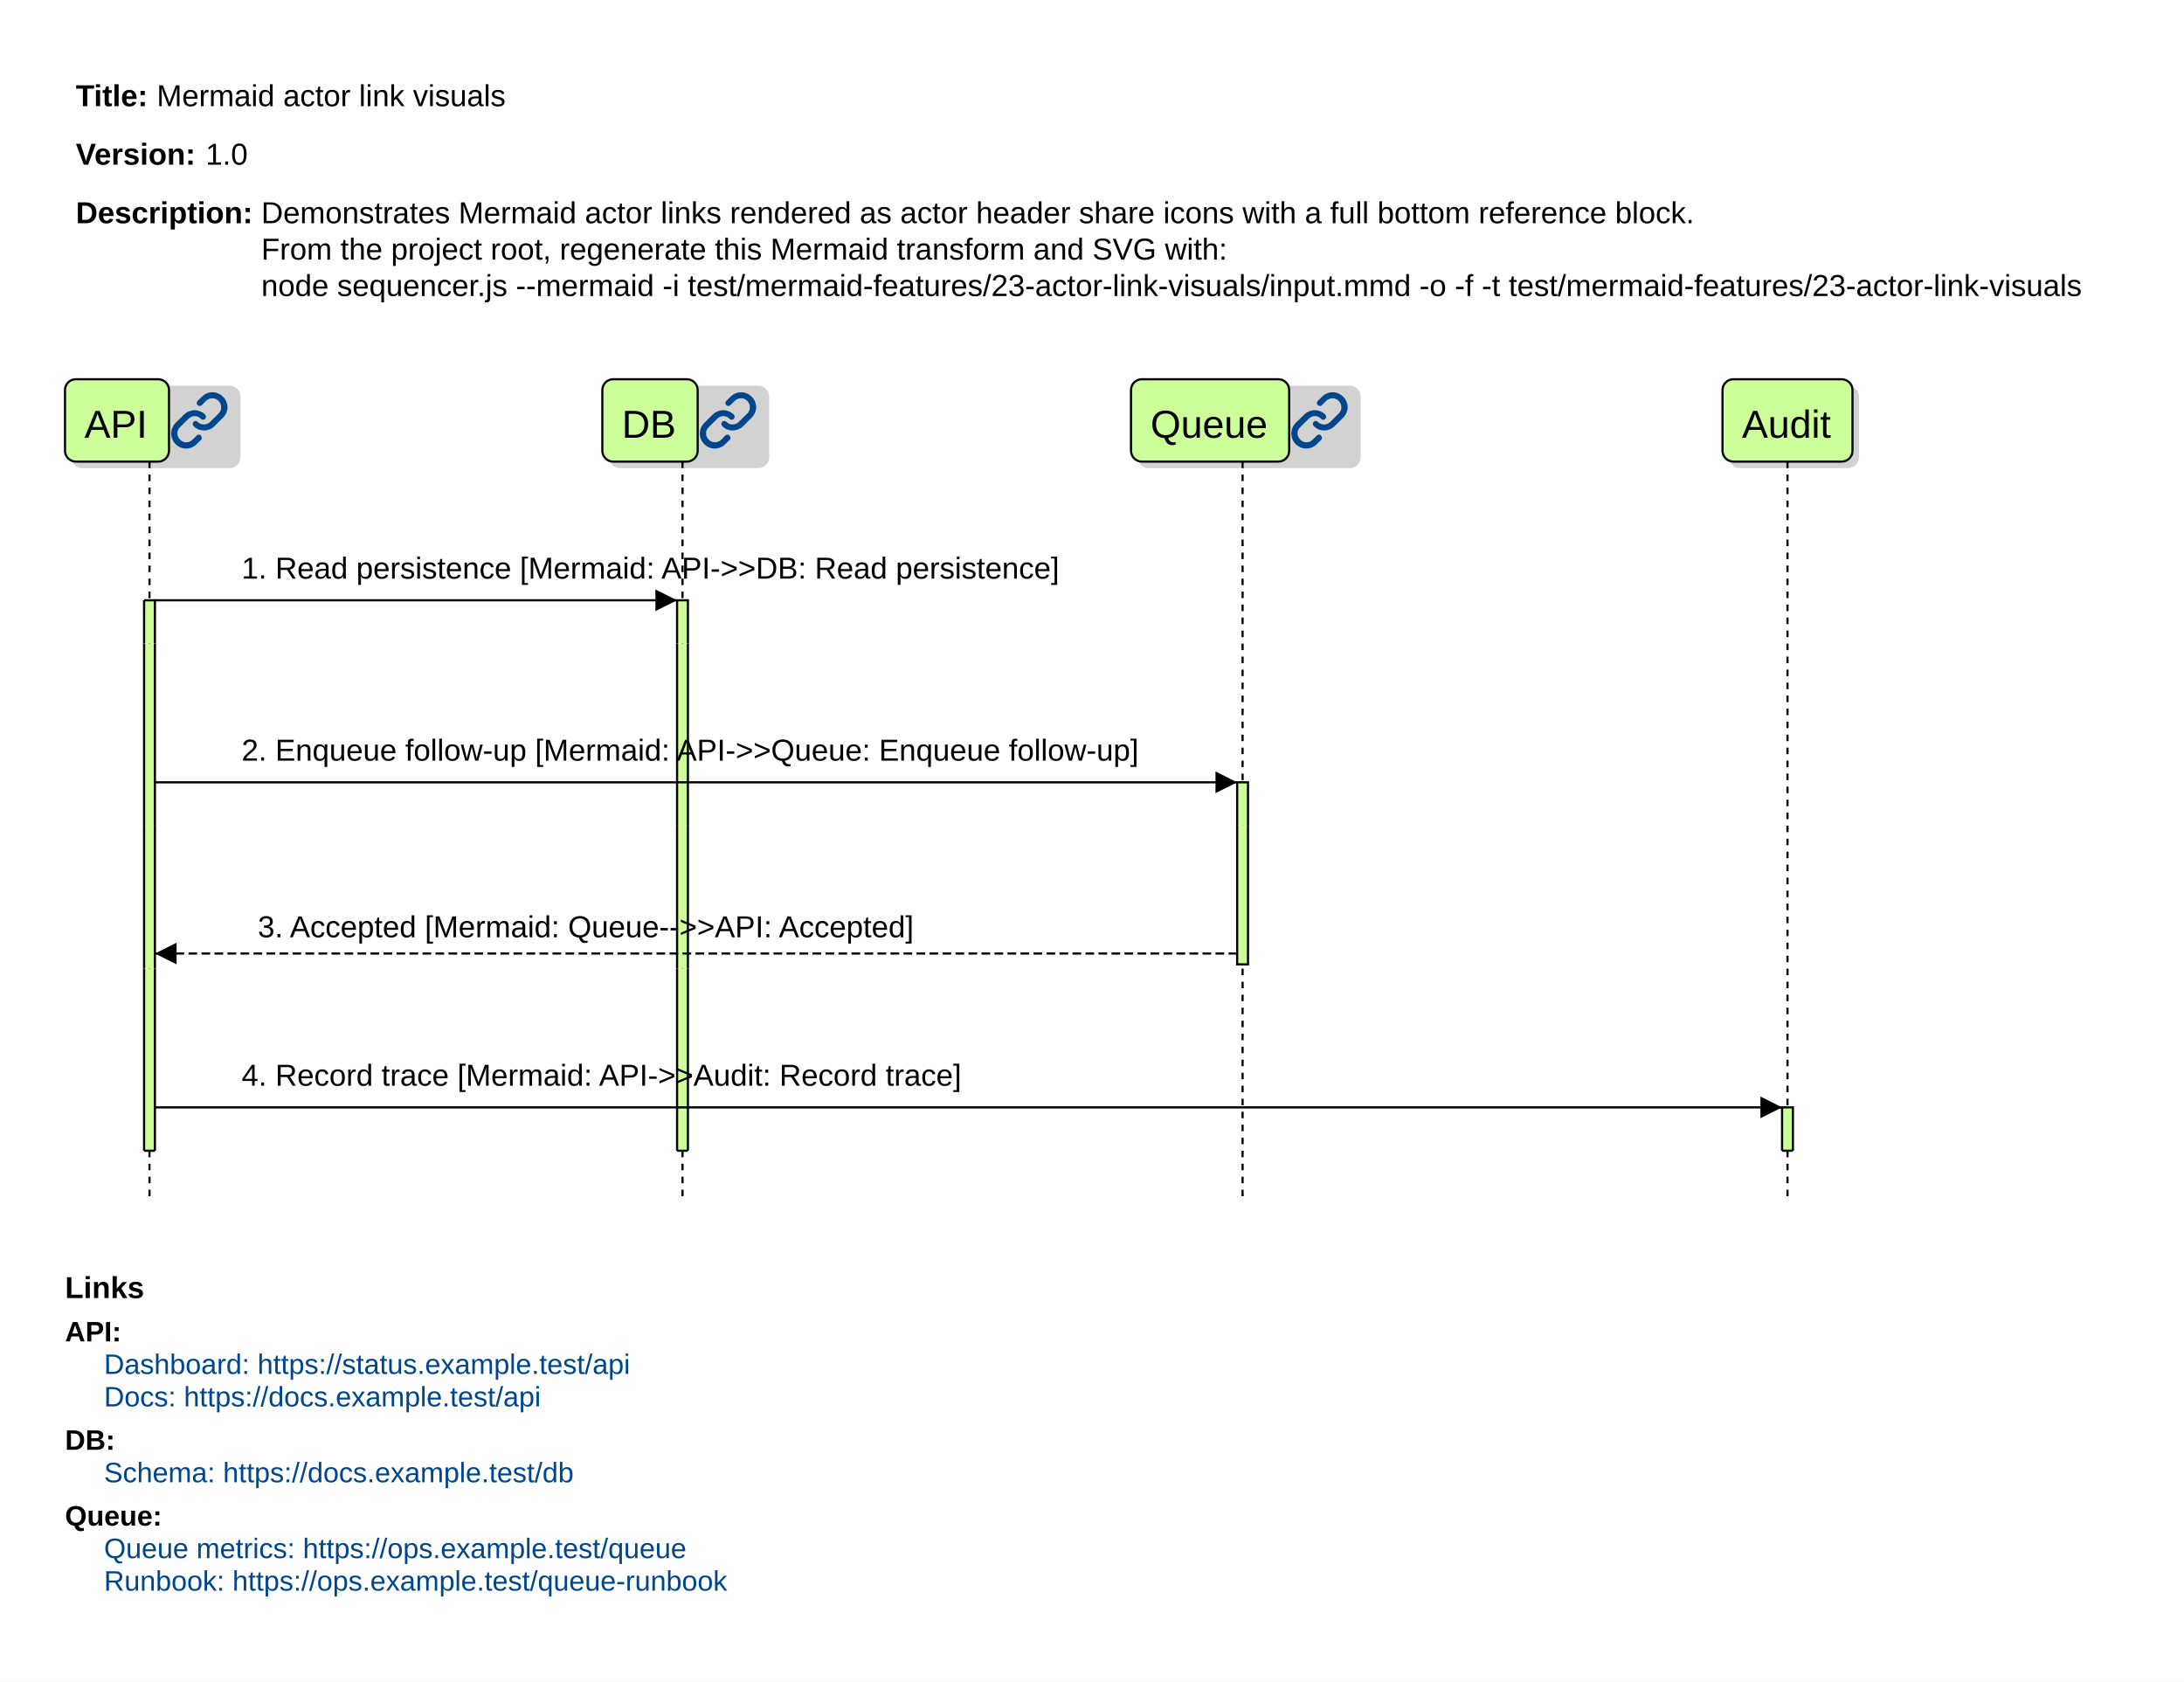
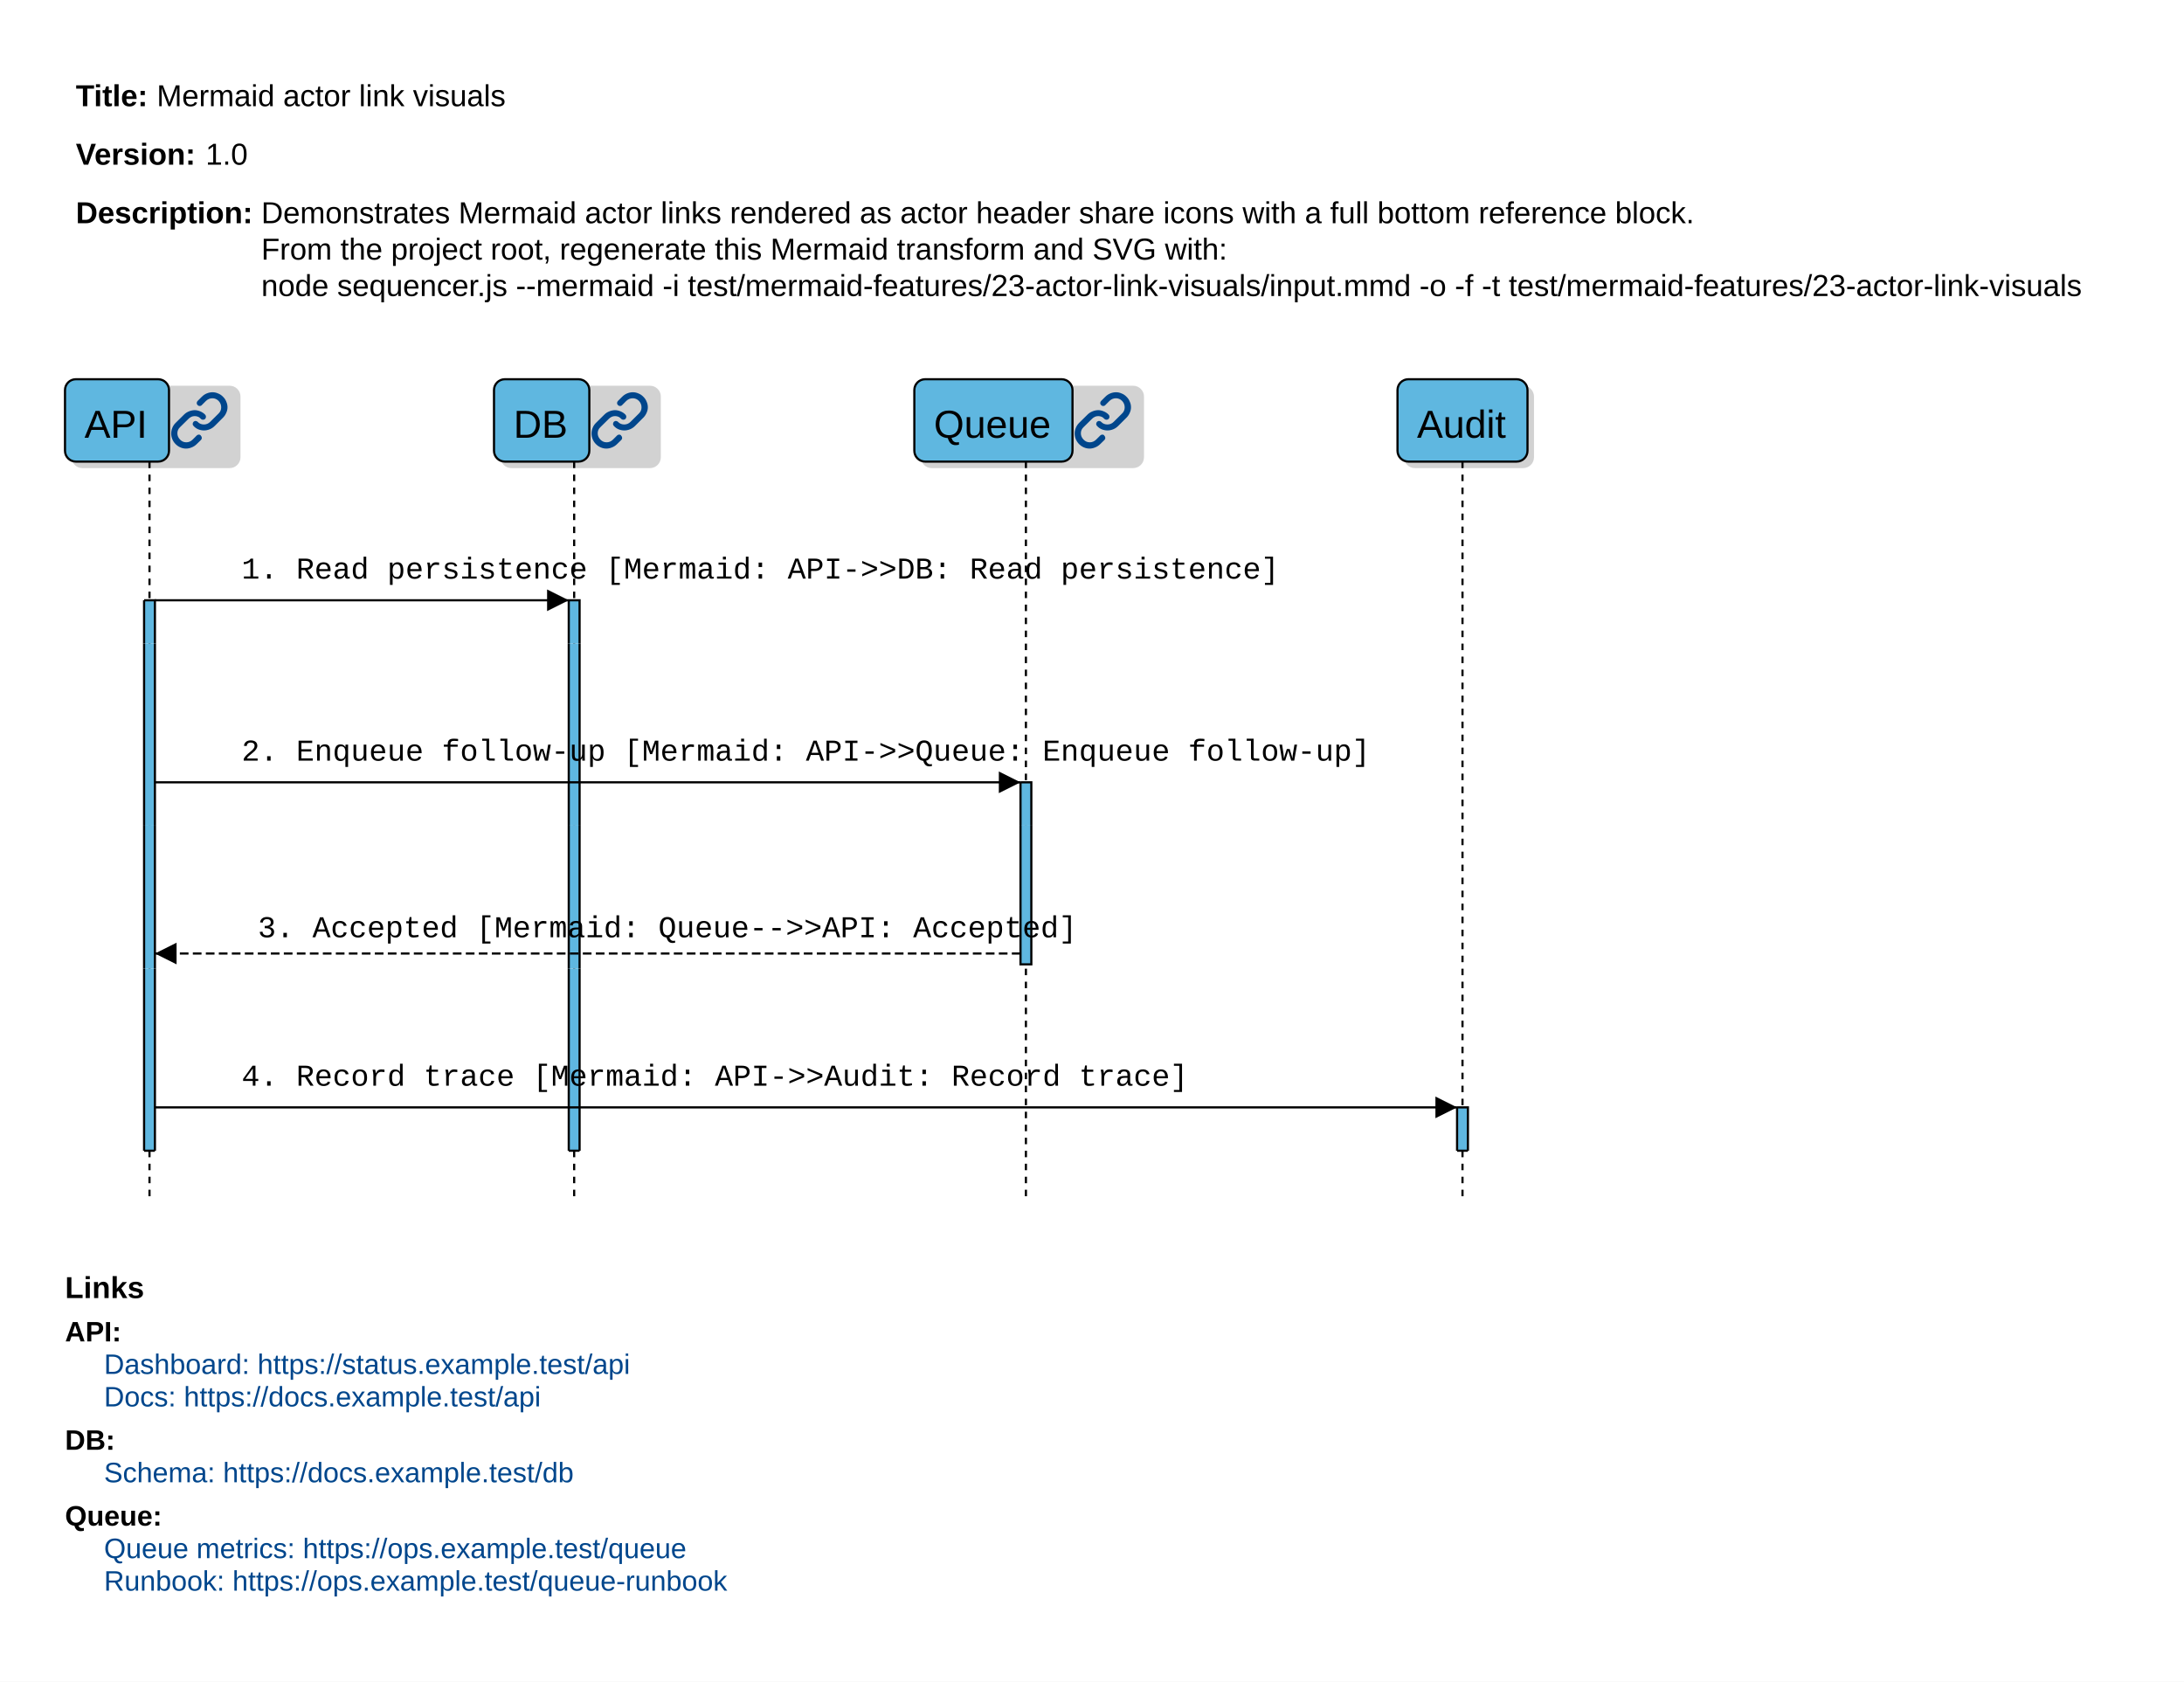
<svg xmlns="http://www.w3.org/2000/svg" width="1008" height="776" viewBox="0 0 1008 776">
  <rect width="100%" height="100%" fill="white" />
  <path d="M 0 0 L 0 766 L 998 766 L 998 0 L 0 0" fill="rgb(255, 255, 255)" stroke="none" />
  <path d="M 30 30 L 30 57 L 240 57 L 240 30 L 30 30" fill="rgba(0,0,0,0)" stroke="none" />
  <text x="35" y="49" fill="rgb(0,0,0)" font-family="Liberation Sans, Arial, Helvetica, sans-serif" font-size="14" xml:space="preserve" font-weight="bold" dominant-baseline="auto">Title:</text>
  <text x="68.44" y="49" fill="rgb(0,0,0)" font-family="Liberation Sans, Arial, Helvetica, sans-serif" font-size="14" xml:space="preserve" dominant-baseline="auto"> </text>
  <text x="72.33" y="49" fill="rgb(0,0,0)" font-family="Liberation Sans, Arial, Helvetica, sans-serif" font-size="14" xml:space="preserve" dominant-baseline="auto">Mermaid actor link visuals</text>
  <path d="M 30 57 L 30 84 L 120 84 L 120 57 L 30 57" fill="rgba(0,0,0,0)" stroke="none" />
  <text x="35" y="76" fill="rgb(0,0,0)" font-family="Liberation Sans, Arial, Helvetica, sans-serif" font-size="14" xml:space="preserve" font-weight="bold" dominant-baseline="auto">Version:</text>
  <text x="91.01" y="76" fill="rgb(0,0,0)" font-family="Liberation Sans, Arial, Helvetica, sans-serif" font-size="14" xml:space="preserve" dominant-baseline="auto"> </text>
  <text x="94.9" y="76" fill="rgb(0,0,0)" font-family="Liberation Sans, Arial, Helvetica, sans-serif" font-size="14" xml:space="preserve" dominant-baseline="auto">1.0</text>
  <path d="M 30 84 L 30 145 L 968 145 L 968 84 L 30 84" fill="rgba(0,0,0,0)" stroke="none" />
  <text x="35" y="103" fill="rgb(0,0,0)" font-family="Liberation Sans, Arial, Helvetica, sans-serif" font-size="14" xml:space="preserve" font-weight="bold" dominant-baseline="auto">Description:</text>
  <text x="116.68" y="103" fill="rgb(0,0,0)" font-family="Liberation Sans, Arial, Helvetica, sans-serif" font-size="14" xml:space="preserve" dominant-baseline="auto"> </text>
  <text x="120.57" y="103" fill="rgb(0,0,0)" font-family="Liberation Sans, Arial, Helvetica, sans-serif" font-size="14" xml:space="preserve" dominant-baseline="auto">Demonstrates Mermaid actor links rendered as actor header share icons with a full bottom reference block.</text>
  <text x="120.57" y="119.8" fill="rgb(0,0,0)" font-family="Liberation Sans, Arial, Helvetica, sans-serif" font-size="14" xml:space="preserve" dominant-baseline="auto">From the project root, regenerate this Mermaid transform and SVG with:</text>
  <text x="120.57" y="136.6" fill="rgb(0,0,0)" font-family="Liberation Sans, Arial, Helvetica, sans-serif" font-size="14" xml:space="preserve" dominant-baseline="auto">node sequencer.js --mermaid -i test/mermaid-features/23-actor-link-visuals/input.mmd -o -f -t test/mermaid-features/23-actor-link-visuals</text>
  <path d="M 33 183 L 33 211 L 33 211 A 5 5 0 0 0 38 216 L 106 216 L 106 216 A 5 5 0 0 0 111 211 L 111 183 L 111 183 A 5 5 0 0 0 106 178 L 38 178 L 38 178 A 5 5 0 0 0 33 183" fill="rgb(210,210,210)" stroke="none" />
  <path d="M634.48 932.5c.6-.73 1.32-1.2 2.16-1.45.84-.36 1.68-.48 2.52-.48 1.92 0 3.36.84 4.2 2.52 1.32 1.3 1.92 2.75 1.92 4.55 0 1.68-.6 3.12-1.92 4.44l-8.88 8.63c-3.12 3.12-6.72 5.52-10.8 7.08-3.96 1.7-7.92 2.53-12 2.53s-8.16-.84-12-2.52c-3.72-1.55-7.2-3.95-10.32-7.07-3-3-5.4-6.6-6.96-10.56-1.56-3.84-2.4-7.8-2.4-12 0-3.96.84-8.04 2.4-11.88 1.56-3.97 3.84-7.45 6.96-10.57l17.88-17.64c3.12-3.13 6.6-5.4 10.56-6.97 3.84-1.68 8.04-2.52 12.24-2.64 4.08 0 8.04.95 12 2.63 3.84 1.56 7.32 3.84 10.32 6.96 1.2 1.3 1.8 2.75 1.8 4.55 0 1.68-.6 3.12-1.8 4.44-.6.6-1.32 1.07-2.04 1.3-.84.37-1.68.5-2.52.5-.72 0-1.56-.13-2.4-.5-.72-.23-1.44-.7-2.04-1.3-3.6-3.97-7.92-5.9-13.08-5.9s-9.6 1.93-13.44 5.9l-17.76 17.5c-3.96 3.6-5.88 8.05-5.88 13.2 0 5.05 1.92 9.6 5.88 13.57 3.6 3.72 7.92 5.64 13.08 5.64s9.6-1.9 13.44-5.63l8.88-8.88zm55.92-82.57c3.12 3 5.4 6.36 6.96 10.32 1.8 3.96 2.64 7.92 2.64 12s-.84 8.04-2.64 11.88c-1.56 3.72-3.84 7.2-6.96 10.32l-17.64 17.64c-3.24 3.23-6.84 5.63-10.8 7.2-3.84 1.55-8.04 2.4-12.24 2.4-4.08 0-8.16-.85-12-2.4-3.84-1.57-7.32-4.1-10.08-7.2-.6-.6-.96-1.2-1.32-1.93-.36-.72-.48-1.56-.48-2.28 0-1.8.6-3.25 1.8-4.57.6-.48 1.2-.96 1.92-1.32.72-.35 1.56-.47 2.4-.47 1.68 0 3.12.6 4.44 1.8 1.68 1.92 3.72 3.36 6.12 4.32 4.56 1.8 9.72 1.8 14.28 0 2.4-.96 4.44-2.4 6.36-4.32l17.88-17.76c3.72-3.6 5.52-7.92 5.52-13.08 0-5.17-1.8-9.73-5.52-13.7-3.72-3.7-8.04-5.63-13.2-5.63s-9.72 1.92-13.68 5.64l-8.88 8.9c-.6.7-1.2 1.07-2.04 1.43-.72.36-1.56.48-2.4.48-.84 0-1.68-.1-2.4-.47-.84-.36-1.44-.72-2.04-1.44-.6-.5-1.08-1.2-1.44-1.93-.36-.84-.48-1.68-.48-2.52 0-1.68.6-3.12 1.92-4.44l8.88-8.87c3.12-3.12 6.72-5.52 10.56-7.08 3.84-1.56 8.04-2.52 12.24-2.52 4.08 0 8.04.84 12 2.64 3.84 1.44 7.32 3.84 10.32 6.96z" fill="rgb(0, 70, 140)" stroke="none" transform="translate(79 181) scale(0.2166667) translate(-580 -840.33)" />
-   <path d="M 30 180 L 30 208 L 30 208 A 5 5 0 0 0 35 213 L 73 213 L 73 213 A 5 5 0 0 0 78 208 L 78 180 L 78 180 A 5 5 0 0 0 73 175 L 35 175 L 35 175 A 5 5 0 0 0 30 180" fill="rgb(204,255,153)" stroke="none" />
+   <path d="M 30 180 L 30 208 L 30 208 A 5 5 0 0 0 35 213 L 73 213 L 73 213 A 5 5 0 0 0 78 208 L 78 180 L 78 180 A 5 5 0 0 0 73 175 L 35 175 L 35 175 A 5 5 0 0 0 30 180" fill="rgb(95,183,224)" stroke="none" />
  <path d="M 30 180 L 30 208 L 30 208 A 5 5 0 0 0 35 213 L 73 213 L 73 213 A 5 5 0 0 0 78 208 L 78 180 L 78 180 A 5 5 0 0 0 73 175 L 35 175 L 35 175 A 5 5 0 0 0 30 180" fill="none" stroke="rgb(0, 0, 0)" stroke-width="1" />
  <text x="39" y="202" fill="rgb(0,0,0)" font-family="Liberation Sans, Arial, Helvetica, sans-serif" font-size="18" xml:space="preserve" dominant-baseline="auto">API</text>
-   <path d="M 281 183 L 281 211 L 281 211 A 5 5 0 0 0 286 216 L 350 216 L 350 216 A 5 5 0 0 0 355 211 L 355 183 L 355 183 A 5 5 0 0 0 350 178 L 286 178 L 286 178 A 5 5 0 0 0 281 183" fill="rgb(210,210,210)" stroke="none" />
-   <path d="M634.48 932.5c.6-.73 1.32-1.2 2.16-1.45.84-.36 1.68-.48 2.52-.48 1.92 0 3.36.84 4.2 2.52 1.32 1.3 1.92 2.75 1.92 4.55 0 1.68-.6 3.12-1.92 4.44l-8.88 8.63c-3.12 3.12-6.72 5.52-10.8 7.08-3.96 1.7-7.92 2.53-12 2.53s-8.16-.84-12-2.52c-3.72-1.55-7.2-3.95-10.32-7.07-3-3-5.4-6.6-6.96-10.56-1.56-3.84-2.4-7.8-2.4-12 0-3.96.84-8.04 2.4-11.88 1.56-3.97 3.84-7.45 6.96-10.57l17.88-17.64c3.12-3.13 6.6-5.4 10.56-6.97 3.84-1.68 8.04-2.52 12.24-2.64 4.08 0 8.04.95 12 2.63 3.84 1.56 7.32 3.84 10.32 6.96 1.2 1.3 1.8 2.75 1.8 4.55 0 1.68-.6 3.12-1.8 4.44-.6.6-1.32 1.07-2.04 1.3-.84.37-1.68.5-2.52.5-.72 0-1.56-.13-2.4-.5-.72-.23-1.44-.7-2.04-1.3-3.6-3.97-7.92-5.9-13.08-5.9s-9.6 1.93-13.44 5.9l-17.76 17.5c-3.96 3.6-5.88 8.05-5.88 13.2 0 5.05 1.92 9.6 5.88 13.57 3.6 3.72 7.92 5.64 13.08 5.64s9.6-1.9 13.44-5.63l8.88-8.88zm55.92-82.57c3.12 3 5.4 6.36 6.96 10.32 1.8 3.96 2.64 7.92 2.64 12s-.84 8.04-2.64 11.88c-1.56 3.72-3.84 7.2-6.96 10.32l-17.64 17.64c-3.24 3.23-6.84 5.63-10.8 7.2-3.84 1.55-8.04 2.4-12.24 2.4-4.08 0-8.16-.85-12-2.4-3.84-1.57-7.32-4.1-10.08-7.2-.6-.6-.96-1.2-1.32-1.93-.36-.72-.48-1.56-.48-2.28 0-1.8.6-3.25 1.8-4.57.6-.48 1.2-.96 1.92-1.32.72-.35 1.56-.47 2.4-.47 1.68 0 3.12.6 4.44 1.8 1.68 1.92 3.72 3.36 6.12 4.32 4.56 1.8 9.72 1.8 14.28 0 2.4-.96 4.44-2.4 6.36-4.32l17.88-17.76c3.72-3.6 5.52-7.92 5.52-13.08 0-5.17-1.8-9.73-5.52-13.7-3.72-3.7-8.04-5.63-13.2-5.63s-9.72 1.92-13.68 5.64l-8.88 8.9c-.6.7-1.2 1.07-2.04 1.43-.72.36-1.56.48-2.4.48-.84 0-1.68-.1-2.4-.47-.84-.36-1.44-.72-2.04-1.44-.6-.5-1.08-1.2-1.44-1.93-.36-.84-.48-1.68-.48-2.52 0-1.68.6-3.12 1.92-4.44l8.88-8.87c3.12-3.12 6.72-5.52 10.56-7.08 3.84-1.56 8.04-2.52 12.24-2.52 4.08 0 8.04.84 12 2.64 3.84 1.44 7.32 3.84 10.32 6.96z" fill="rgb(0, 70, 140)" stroke="none" transform="translate(323 181) scale(0.2166667) translate(-580 -840.33)" />
-   <path d="M 278 180 L 278 208 L 278 208 A 5 5 0 0 0 283 213 L 317 213 L 317 213 A 5 5 0 0 0 322 208 L 322 180 L 322 180 A 5 5 0 0 0 317 175 L 283 175 L 283 175 A 5 5 0 0 0 278 180" fill="rgb(204,255,153)" stroke="none" />
-   <path d="M 278 180 L 278 208 L 278 208 A 5 5 0 0 0 283 213 L 317 213 L 317 213 A 5 5 0 0 0 322 208 L 322 180 L 322 180 A 5 5 0 0 0 317 175 L 283 175 L 283 175 A 5 5 0 0 0 278 180" fill="none" stroke="rgb(0, 0, 0)" stroke-width="1" />
-   <text x="287" y="202" fill="rgb(0,0,0)" font-family="Liberation Sans, Arial, Helvetica, sans-serif" font-size="18" xml:space="preserve" dominant-baseline="auto">DB</text>
-   <path d="M 525 183 L 525 211 L 525 211 A 5 5 0 0 0 530 216 L 623 216 L 623 216 A 5 5 0 0 0 628 211 L 628 183 L 628 183 A 5 5 0 0 0 623 178 L 530 178 L 530 178 A 5 5 0 0 0 525 183" fill="rgb(210,210,210)" stroke="none" />
-   <path d="M634.48 932.5c.6-.73 1.32-1.2 2.16-1.45.84-.36 1.68-.48 2.52-.48 1.92 0 3.36.84 4.2 2.52 1.32 1.3 1.92 2.75 1.92 4.55 0 1.68-.6 3.12-1.92 4.44l-8.88 8.63c-3.12 3.12-6.72 5.52-10.8 7.08-3.96 1.7-7.92 2.53-12 2.53s-8.16-.84-12-2.52c-3.72-1.55-7.2-3.95-10.32-7.07-3-3-5.4-6.6-6.96-10.56-1.56-3.84-2.4-7.8-2.4-12 0-3.96.84-8.04 2.4-11.88 1.56-3.97 3.84-7.45 6.96-10.57l17.88-17.64c3.12-3.13 6.6-5.4 10.56-6.97 3.84-1.68 8.04-2.52 12.24-2.64 4.08 0 8.04.95 12 2.63 3.84 1.56 7.32 3.84 10.32 6.96 1.2 1.3 1.8 2.75 1.8 4.55 0 1.68-.6 3.12-1.8 4.44-.6.6-1.32 1.07-2.04 1.3-.84.37-1.68.5-2.52.5-.72 0-1.56-.13-2.4-.5-.72-.23-1.44-.7-2.04-1.3-3.6-3.97-7.92-5.9-13.08-5.9s-9.6 1.93-13.44 5.9l-17.76 17.5c-3.96 3.6-5.88 8.05-5.88 13.2 0 5.05 1.92 9.6 5.88 13.57 3.6 3.72 7.92 5.64 13.08 5.64s9.6-1.9 13.44-5.63l8.88-8.88zm55.92-82.57c3.12 3 5.4 6.36 6.96 10.32 1.8 3.96 2.64 7.92 2.64 12s-.84 8.04-2.64 11.88c-1.56 3.72-3.84 7.2-6.96 10.32l-17.64 17.64c-3.24 3.23-6.84 5.63-10.8 7.2-3.84 1.55-8.04 2.4-12.24 2.4-4.08 0-8.16-.85-12-2.4-3.84-1.57-7.32-4.1-10.08-7.2-.6-.6-.96-1.2-1.32-1.93-.36-.72-.48-1.56-.48-2.28 0-1.8.6-3.25 1.8-4.57.6-.48 1.2-.96 1.92-1.32.72-.35 1.56-.47 2.4-.47 1.68 0 3.12.6 4.44 1.8 1.68 1.92 3.72 3.36 6.12 4.32 4.56 1.8 9.72 1.8 14.28 0 2.4-.96 4.44-2.4 6.36-4.32l17.88-17.76c3.72-3.6 5.52-7.92 5.52-13.08 0-5.17-1.8-9.73-5.52-13.7-3.72-3.7-8.04-5.63-13.2-5.63s-9.72 1.92-13.68 5.64l-8.88 8.9c-.6.7-1.2 1.07-2.04 1.43-.72.36-1.56.48-2.4.48-.84 0-1.68-.1-2.4-.47-.84-.36-1.44-.72-2.04-1.44-.6-.5-1.08-1.2-1.44-1.93-.36-.84-.48-1.68-.48-2.52 0-1.68.6-3.12 1.92-4.44l8.88-8.87c3.12-3.12 6.72-5.52 10.56-7.08 3.84-1.56 8.04-2.52 12.24-2.52 4.08 0 8.04.84 12 2.64 3.84 1.44 7.32 3.84 10.32 6.96z" fill="rgb(0, 70, 140)" stroke="none" transform="translate(596 181) scale(0.2166667) translate(-580 -840.33)" />
-   <path d="M 522 180 L 522 208 L 522 208 A 5 5 0 0 0 527 213 L 590 213 L 590 213 A 5 5 0 0 0 595 208 L 595 180 L 595 180 A 5 5 0 0 0 590 175 L 527 175 L 527 175 A 5 5 0 0 0 522 180" fill="rgb(204,255,153)" stroke="none" />
-   <path d="M 522 180 L 522 208 L 522 208 A 5 5 0 0 0 527 213 L 590 213 L 590 213 A 5 5 0 0 0 595 208 L 595 180 L 595 180 A 5 5 0 0 0 590 175 L 527 175 L 527 175 A 5 5 0 0 0 522 180" fill="none" stroke="rgb(0, 0, 0)" stroke-width="1" />
-   <text x="531" y="202" fill="rgb(0,0,0)" font-family="Liberation Sans, Arial, Helvetica, sans-serif" font-size="18" xml:space="preserve" dominant-baseline="auto">Queue</text>
-   <path d="M 798 183 L 798 211 L 798 211 A 5 5 0 0 0 803 216 L 853 216 L 853 216 A 5 5 0 0 0 858 211 L 858 183 L 858 183 A 5 5 0 0 0 853 178 L 803 178 L 803 178 A 5 5 0 0 0 798 183" fill="rgb(210,210,210)" stroke="none" />
-   <path d="M 795 180 L 795 208 L 795 208 A 5 5 0 0 0 800 213 L 850 213 L 850 213 A 5 5 0 0 0 855 208 L 855 180 L 855 180 A 5 5 0 0 0 850 175 L 800 175 L 800 175 A 5 5 0 0 0 795 180" fill="rgb(204,255,153)" stroke="none" />
-   <path d="M 795 180 L 795 208 L 795 208 A 5 5 0 0 0 800 213 L 850 213 L 850 213 A 5 5 0 0 0 855 208 L 855 180 L 855 180 A 5 5 0 0 0 850 175 L 800 175 L 800 175 A 5 5 0 0 0 795 180" fill="none" stroke="rgb(0, 0, 0)" stroke-width="1" />
-   <text x="804" y="202" fill="rgb(0,0,0)" font-family="Liberation Sans, Arial, Helvetica, sans-serif" font-size="18" xml:space="preserve" dominant-baseline="auto">Audit</text>
+   <path d="M 231 183 L 231 211 L 231 211 A 5 5 0 0 0 236 216 L 300 216 L 300 216 A 5 5 0 0 0 305 211 L 305 183 L 305 183 A 5 5 0 0 0 300 178 L 236 178 L 236 178 A 5 5 0 0 0 231 183" fill="rgb(210,210,210)" stroke="none" />
+   <path d="M634.48 932.5c.6-.73 1.32-1.2 2.16-1.45.84-.36 1.68-.48 2.52-.48 1.92 0 3.36.84 4.2 2.52 1.32 1.3 1.92 2.75 1.92 4.55 0 1.68-.6 3.12-1.92 4.44l-8.88 8.63c-3.12 3.12-6.72 5.52-10.8 7.08-3.96 1.7-7.92 2.53-12 2.53s-8.16-.84-12-2.52c-3.72-1.55-7.2-3.95-10.32-7.07-3-3-5.4-6.6-6.96-10.56-1.56-3.84-2.4-7.8-2.4-12 0-3.96.84-8.04 2.4-11.88 1.56-3.97 3.84-7.45 6.96-10.57l17.88-17.64c3.12-3.13 6.6-5.4 10.56-6.97 3.84-1.68 8.04-2.52 12.24-2.64 4.08 0 8.04.95 12 2.63 3.84 1.56 7.32 3.84 10.32 6.96 1.2 1.3 1.8 2.75 1.8 4.55 0 1.68-.6 3.12-1.8 4.44-.6.6-1.32 1.07-2.04 1.3-.84.37-1.68.5-2.52.5-.72 0-1.56-.13-2.4-.5-.72-.23-1.44-.7-2.04-1.3-3.6-3.97-7.92-5.9-13.08-5.9s-9.6 1.93-13.44 5.9l-17.76 17.5c-3.96 3.6-5.88 8.05-5.88 13.2 0 5.05 1.92 9.6 5.88 13.57 3.6 3.72 7.92 5.64 13.08 5.64s9.6-1.9 13.44-5.63l8.88-8.88zm55.92-82.57c3.12 3 5.4 6.36 6.96 10.32 1.8 3.96 2.64 7.92 2.64 12s-.84 8.04-2.64 11.88c-1.56 3.72-3.84 7.2-6.96 10.32l-17.64 17.64c-3.24 3.23-6.84 5.63-10.8 7.2-3.84 1.55-8.04 2.4-12.24 2.4-4.08 0-8.16-.85-12-2.4-3.84-1.57-7.32-4.1-10.08-7.2-.6-.6-.96-1.2-1.32-1.93-.36-.72-.48-1.56-.48-2.28 0-1.8.6-3.25 1.8-4.57.6-.48 1.2-.96 1.92-1.32.72-.35 1.56-.47 2.4-.47 1.68 0 3.12.6 4.44 1.8 1.68 1.92 3.72 3.36 6.12 4.32 4.56 1.8 9.72 1.8 14.28 0 2.4-.96 4.44-2.4 6.36-4.32l17.88-17.76c3.72-3.6 5.52-7.92 5.52-13.08 0-5.17-1.8-9.73-5.52-13.7-3.72-3.7-8.04-5.63-13.2-5.63s-9.72 1.92-13.68 5.64l-8.88 8.9c-.6.7-1.2 1.07-2.04 1.43-.72.36-1.56.48-2.4.48-.84 0-1.68-.1-2.4-.47-.84-.36-1.44-.72-2.04-1.44-.6-.5-1.08-1.2-1.44-1.93-.36-.84-.48-1.68-.48-2.52 0-1.68.6-3.12 1.92-4.44l8.88-8.87c3.12-3.12 6.72-5.52 10.56-7.08 3.84-1.56 8.04-2.52 12.24-2.52 4.08 0 8.04.84 12 2.64 3.84 1.44 7.32 3.84 10.32 6.96z" fill="rgb(0, 70, 140)" stroke="none" transform="translate(273 181) scale(0.2166667) translate(-580 -840.33)" />
+   <path d="M 228 180 L 228 208 L 228 208 A 5 5 0 0 0 233 213 L 267 213 L 267 213 A 5 5 0 0 0 272 208 L 272 180 L 272 180 A 5 5 0 0 0 267 175 L 233 175 L 233 175 A 5 5 0 0 0 228 180" fill="rgb(95,183,224)" stroke="none" />
+   <path d="M 228 180 L 228 208 L 228 208 A 5 5 0 0 0 233 213 L 267 213 L 267 213 A 5 5 0 0 0 272 208 L 272 180 L 272 180 A 5 5 0 0 0 267 175 L 233 175 L 233 175 A 5 5 0 0 0 228 180" fill="none" stroke="rgb(0, 0, 0)" stroke-width="1" />
+   <text x="237" y="202" fill="rgb(0,0,0)" font-family="Liberation Sans, Arial, Helvetica, sans-serif" font-size="18" xml:space="preserve" dominant-baseline="auto">DB</text>
+   <path d="M 425 183 L 425 211 L 425 211 A 5 5 0 0 0 430 216 L 523 216 L 523 216 A 5 5 0 0 0 528 211 L 528 183 L 528 183 A 5 5 0 0 0 523 178 L 430 178 L 430 178 A 5 5 0 0 0 425 183" fill="rgb(210,210,210)" stroke="none" />
+   <path d="M634.48 932.5c.6-.73 1.32-1.2 2.16-1.45.84-.36 1.68-.48 2.52-.48 1.92 0 3.36.84 4.2 2.52 1.32 1.3 1.92 2.75 1.92 4.55 0 1.68-.6 3.12-1.92 4.44l-8.88 8.63c-3.12 3.12-6.72 5.52-10.8 7.08-3.96 1.7-7.92 2.53-12 2.53s-8.16-.84-12-2.52c-3.72-1.55-7.2-3.95-10.32-7.07-3-3-5.4-6.6-6.96-10.56-1.56-3.84-2.4-7.8-2.4-12 0-3.96.84-8.04 2.4-11.88 1.56-3.97 3.84-7.45 6.96-10.57l17.88-17.64c3.12-3.13 6.6-5.4 10.56-6.97 3.84-1.68 8.04-2.52 12.24-2.64 4.08 0 8.04.95 12 2.63 3.84 1.56 7.32 3.84 10.32 6.96 1.2 1.3 1.8 2.75 1.8 4.55 0 1.68-.6 3.12-1.8 4.44-.6.6-1.32 1.07-2.04 1.3-.84.37-1.68.5-2.52.5-.72 0-1.56-.13-2.4-.5-.72-.23-1.44-.7-2.04-1.3-3.6-3.97-7.92-5.9-13.08-5.9s-9.6 1.93-13.44 5.9l-17.76 17.5c-3.96 3.6-5.88 8.05-5.88 13.2 0 5.05 1.92 9.6 5.88 13.57 3.6 3.72 7.92 5.64 13.08 5.64s9.6-1.9 13.44-5.63l8.88-8.88zm55.92-82.57c3.12 3 5.4 6.36 6.96 10.32 1.8 3.96 2.64 7.92 2.64 12s-.84 8.04-2.64 11.88c-1.56 3.72-3.84 7.2-6.96 10.32l-17.64 17.64c-3.24 3.23-6.84 5.63-10.8 7.2-3.84 1.55-8.04 2.4-12.24 2.4-4.08 0-8.16-.85-12-2.4-3.84-1.57-7.32-4.1-10.08-7.2-.6-.6-.96-1.2-1.32-1.93-.36-.72-.48-1.56-.48-2.28 0-1.8.6-3.25 1.8-4.57.6-.48 1.2-.96 1.92-1.32.72-.35 1.56-.47 2.4-.47 1.68 0 3.12.6 4.44 1.8 1.68 1.92 3.72 3.36 6.12 4.32 4.56 1.8 9.72 1.8 14.28 0 2.4-.96 4.44-2.4 6.36-4.32l17.88-17.76c3.72-3.6 5.52-7.92 5.52-13.08 0-5.17-1.8-9.73-5.52-13.7-3.72-3.7-8.04-5.63-13.2-5.63s-9.72 1.92-13.68 5.64l-8.88 8.9c-.6.7-1.2 1.07-2.04 1.43-.72.36-1.56.48-2.4.48-.84 0-1.68-.1-2.4-.47-.84-.36-1.44-.72-2.04-1.44-.6-.5-1.08-1.2-1.44-1.93-.36-.84-.48-1.68-.48-2.52 0-1.68.6-3.12 1.92-4.44l8.88-8.87c3.12-3.12 6.72-5.52 10.56-7.08 3.84-1.56 8.04-2.52 12.24-2.52 4.08 0 8.04.84 12 2.64 3.84 1.44 7.32 3.84 10.32 6.96z" fill="rgb(0, 70, 140)" stroke="none" transform="translate(496 181) scale(0.2166667) translate(-580 -840.33)" />
+   <path d="M 422 180 L 422 208 L 422 208 A 5 5 0 0 0 427 213 L 490 213 L 490 213 A 5 5 0 0 0 495 208 L 495 180 L 495 180 A 5 5 0 0 0 490 175 L 427 175 L 427 175 A 5 5 0 0 0 422 180" fill="rgb(95,183,224)" stroke="none" />
+   <path d="M 422 180 L 422 208 L 422 208 A 5 5 0 0 0 427 213 L 490 213 L 490 213 A 5 5 0 0 0 495 208 L 495 180 L 495 180 A 5 5 0 0 0 490 175 L 427 175 L 427 175 A 5 5 0 0 0 422 180" fill="none" stroke="rgb(0, 0, 0)" stroke-width="1" />
+   <text x="431" y="202" fill="rgb(0,0,0)" font-family="Liberation Sans, Arial, Helvetica, sans-serif" font-size="18" xml:space="preserve" dominant-baseline="auto">Queue</text>
+   <path d="M 648 183 L 648 211 L 648 211 A 5 5 0 0 0 653 216 L 703 216 L 703 216 A 5 5 0 0 0 708 211 L 708 183 L 708 183 A 5 5 0 0 0 703 178 L 653 178 L 653 178 A 5 5 0 0 0 648 183" fill="rgb(210,210,210)" stroke="none" />
+   <path d="M 645 180 L 645 208 L 645 208 A 5 5 0 0 0 650 213 L 700 213 L 700 213 A 5 5 0 0 0 705 208 L 705 180 L 705 180 A 5 5 0 0 0 700 175 L 650 175 L 650 175 A 5 5 0 0 0 645 180" fill="rgb(95,183,224)" stroke="none" />
+   <path d="M 645 180 L 645 208 L 645 208 A 5 5 0 0 0 650 213 L 700 213 L 700 213 A 5 5 0 0 0 705 208 L 705 180 L 705 180 A 5 5 0 0 0 700 175 L 650 175 L 650 175 A 5 5 0 0 0 645 180" fill="none" stroke="rgb(0, 0, 0)" stroke-width="1" />
+   <text x="654" y="202" fill="rgb(0,0,0)" font-family="Liberation Sans, Arial, Helvetica, sans-serif" font-size="18" xml:space="preserve" dominant-baseline="auto">Audit</text>
  <path d="M 69 213 M 69 297" fill="none" stroke="rgb(0,0,0)" stroke-width="1" stroke-dasharray="3,3" />
-   <path d="M 315 213 M 315 297" fill="none" stroke="rgb(0,0,0)" stroke-width="1" stroke-dasharray="3,3" />
-   <path d="M 573.5 213 M 573.5 297" fill="none" stroke="rgb(0,0,0)" stroke-width="1" stroke-dasharray="3,3" />
-   <path d="M 825 213 M 825 297" fill="none" stroke="rgb(0,0,0)" stroke-width="1" stroke-dasharray="3,3" />
+   <path d="M 265 213 M 265 297" fill="none" stroke="rgb(0,0,0)" stroke-width="1" stroke-dasharray="3,3" />
+   <path d="M 473.5 213 M 473.5 297" fill="none" stroke="rgb(0,0,0)" stroke-width="1" stroke-dasharray="3,3" />
+   <path d="M 675 213 M 675 297" fill="none" stroke="rgb(0,0,0)" stroke-width="1" stroke-dasharray="3,3" />
  <path d="M 69 213 L 69 297" fill="none" stroke="rgb(0,0,0)" stroke-width="1" stroke-dasharray="3,3" />
-   <path d="M 66.5 277 L 66.5 297 L 71.5 297 L 71.5 277 L 66.5 277" fill="rgb(204,255,153)" stroke="none" />
+   <path d="M 66.5 277 L 66.5 297 L 71.5 297 L 71.5 277 L 66.5 277" fill="rgb(95,183,224)" stroke="none" />
  <path d="M 66.5 277 L 66.5 297 M 71.5 297 L 71.5 277 L 66.5 277" fill="none" stroke="rgb(0, 0, 0)" stroke-width="1" />
-   <path d="M 315 213 L 315 297" fill="none" stroke="rgb(0,0,0)" stroke-width="1" stroke-dasharray="3,3" />
-   <path d="M 312.5 277 L 312.5 297 L 317.5 297 L 317.5 277 L 312.5 277" fill="rgb(204,255,153)" stroke="none" />
-   <path d="M 312.5 277 L 312.5 297 M 317.5 297 L 317.5 277 L 312.5 277" fill="none" stroke="rgb(0, 0, 0)" stroke-width="1" />
-   <path d="M 573.5 213 L 573.5 297" fill="none" stroke="rgb(0,0,0)" stroke-width="1" stroke-dasharray="3,3" />
-   <path d="M 825 213 L 825 297" fill="none" stroke="rgb(0,0,0)" stroke-width="1" stroke-dasharray="3,3" />
-   <text x="111.5" y="267" fill="rgb(0,0,0)" font-family="Liberation Sans, Arial, Helvetica, sans-serif" font-size="14" xml:space="preserve" dominant-baseline="auto">1. Read persistence [Mermaid: API-&gt;&gt;DB: Read persistence]</text>
-   <path d="M 71.5 277 L 312.5 277" fill="none" stroke="rgb(0, 0, 0)" stroke-width="1" />
-   <path d="M 302.5 272 L 302.5 282 L 312.5 277" fill="rgb(0, 0, 0)" stroke="none" />
+   <path d="M 265 213 L 265 297" fill="none" stroke="rgb(0,0,0)" stroke-width="1" stroke-dasharray="3,3" />
+   <path d="M 262.5 277 L 262.5 297 L 267.5 297 L 267.5 277 L 262.5 277" fill="rgb(95,183,224)" stroke="none" />
+   <path d="M 262.5 277 L 262.5 297 M 267.5 297 L 267.5 277 L 262.5 277" fill="none" stroke="rgb(0, 0, 0)" stroke-width="1" />
+   <path d="M 473.5 213 L 473.5 297" fill="none" stroke="rgb(0,0,0)" stroke-width="1" stroke-dasharray="3,3" />
+   <path d="M 675 213 L 675 297" fill="none" stroke="rgb(0,0,0)" stroke-width="1" stroke-dasharray="3,3" />
+   <text x="111.5" y="267" fill="rgb(0,0,0)" font-family="Liberation Mono, Courier New, Courier, monospace" font-size="14" xml:space="preserve" dominant-baseline="auto">1. Read persistence [Mermaid: API-&gt;&gt;DB: Read persistence]</text>
+   <path d="M 71.5 277 L 262.5 277" fill="none" stroke="rgb(0, 0, 0)" stroke-width="1" />
+   <path d="M 252.5 272 L 252.5 282 L 262.5 277" fill="rgb(0, 0, 0)" stroke="none" />
  <path d="M 69 297 M 69 381" fill="none" stroke="rgb(0,0,0)" stroke-width="1" stroke-dasharray="3,3" />
-   <path d="M 315 297 M 315 381" fill="none" stroke="rgb(0,0,0)" stroke-width="1" stroke-dasharray="3,3" />
-   <path d="M 573.5 297 M 573.5 381" fill="none" stroke="rgb(0,0,0)" stroke-width="1" stroke-dasharray="3,3" />
-   <path d="M 825 297 M 825 381" fill="none" stroke="rgb(0,0,0)" stroke-width="1" stroke-dasharray="3,3" />
+   <path d="M 265 297 M 265 381" fill="none" stroke="rgb(0,0,0)" stroke-width="1" stroke-dasharray="3,3" />
+   <path d="M 473.5 297 M 473.5 381" fill="none" stroke="rgb(0,0,0)" stroke-width="1" stroke-dasharray="3,3" />
+   <path d="M 675 297 M 675 381" fill="none" stroke="rgb(0,0,0)" stroke-width="1" stroke-dasharray="3,3" />
  <path d="M 69 297 L 69 381" fill="none" stroke="rgb(0,0,0)" stroke-width="1" stroke-dasharray="3,3" />
-   <path d="M 66.5 297 L 66.5 381 L 71.5 381 L 71.5 297 L 66.5 297" fill="rgb(204,255,153)" stroke="none" />
+   <path d="M 66.5 297 L 66.5 381 L 71.5 381 L 71.5 297 L 66.5 297" fill="rgb(95,183,224)" stroke="none" />
  <path d="M 66.5 297 L 66.5 381 M 71.5 381 L 71.5 297 M 66.5 297" fill="none" stroke="rgb(0, 0, 0)" stroke-width="1" />
-   <path d="M 315 297 L 315 381" fill="none" stroke="rgb(0,0,0)" stroke-width="1" stroke-dasharray="3,3" />
-   <path d="M 312.5 297 L 312.5 381 L 317.5 381 L 317.5 297 L 312.5 297" fill="rgb(204,255,153)" stroke="none" />
-   <path d="M 312.5 297 L 312.5 381 M 317.5 381 L 317.5 297 M 312.5 297" fill="none" stroke="rgb(0, 0, 0)" stroke-width="1" />
-   <path d="M 573.5 297 L 573.5 381" fill="none" stroke="rgb(0,0,0)" stroke-width="1" stroke-dasharray="3,3" />
-   <path d="M 571 361 L 571 381 L 576 381 L 576 361 L 571 361" fill="rgb(204,255,153)" stroke="none" />
-   <path d="M 571 361 L 571 381 M 576 381 L 576 361 L 571 361" fill="none" stroke="rgb(0, 0, 0)" stroke-width="1" />
-   <path d="M 825 297 L 825 381" fill="none" stroke="rgb(0,0,0)" stroke-width="1" stroke-dasharray="3,3" />
-   <text x="111.5" y="351" fill="rgb(0,0,0)" font-family="Liberation Sans, Arial, Helvetica, sans-serif" font-size="14" xml:space="preserve" dominant-baseline="auto">2. Enqueue follow-up [Mermaid: API-&gt;&gt;Queue: Enqueue follow-up]</text>
-   <path d="M 71.5 361 L 571 361" fill="none" stroke="rgb(0, 0, 0)" stroke-width="1" />
-   <path d="M 561 356 L 561 366 L 571 361" fill="rgb(0, 0, 0)" stroke="none" />
+   <path d="M 265 297 L 265 381" fill="none" stroke="rgb(0,0,0)" stroke-width="1" stroke-dasharray="3,3" />
+   <path d="M 262.5 297 L 262.5 381 L 267.5 381 L 267.5 297 L 262.5 297" fill="rgb(95,183,224)" stroke="none" />
+   <path d="M 262.5 297 L 262.5 381 M 267.5 381 L 267.5 297 M 262.5 297" fill="none" stroke="rgb(0, 0, 0)" stroke-width="1" />
+   <path d="M 473.5 297 L 473.5 381" fill="none" stroke="rgb(0,0,0)" stroke-width="1" stroke-dasharray="3,3" />
+   <path d="M 471 361 L 471 381 L 476 381 L 476 361 L 471 361" fill="rgb(95,183,224)" stroke="none" />
+   <path d="M 471 361 L 471 381 M 476 381 L 476 361 L 471 361" fill="none" stroke="rgb(0, 0, 0)" stroke-width="1" />
+   <path d="M 675 297 L 675 381" fill="none" stroke="rgb(0,0,0)" stroke-width="1" stroke-dasharray="3,3" />
+   <text x="111.5" y="351" fill="rgb(0,0,0)" font-family="Liberation Mono, Courier New, Courier, monospace" font-size="14" xml:space="preserve" dominant-baseline="auto">2. Enqueue follow-up [Mermaid: API-&gt;&gt;Queue: Enqueue follow-up]</text>
+   <path d="M 71.5 361 L 471 361" fill="none" stroke="rgb(0, 0, 0)" stroke-width="1" />
+   <path d="M 461 356 L 461 366 L 471 361" fill="rgb(0, 0, 0)" stroke="none" />
  <path d="M 69 381 M 69 447" fill="none" stroke="rgb(0,0,0)" stroke-width="1" stroke-dasharray="3,3" />
-   <path d="M 315 381 M 315 447" fill="none" stroke="rgb(0,0,0)" stroke-width="1" stroke-dasharray="3,3" />
-   <path d="M 573.5 381 M 573.5 447" fill="none" stroke="rgb(0,0,0)" stroke-width="1" stroke-dasharray="3,3" />
-   <path d="M 825 381 M 825 447" fill="none" stroke="rgb(0,0,0)" stroke-width="1" stroke-dasharray="3,3" />
+   <path d="M 265 381 M 265 447" fill="none" stroke="rgb(0,0,0)" stroke-width="1" stroke-dasharray="3,3" />
+   <path d="M 473.5 381 M 473.5 447" fill="none" stroke="rgb(0,0,0)" stroke-width="1" stroke-dasharray="3,3" />
+   <path d="M 675 381 M 675 447" fill="none" stroke="rgb(0,0,0)" stroke-width="1" stroke-dasharray="3,3" />
  <path d="M 69 381 L 69 447" fill="none" stroke="rgb(0,0,0)" stroke-width="1" stroke-dasharray="3,3" />
-   <path d="M 66.5 381 L 66.5 447 L 71.5 447 L 71.5 381 L 66.5 381" fill="rgb(204,255,153)" stroke="none" />
+   <path d="M 66.5 381 L 66.5 447 L 71.5 447 L 71.5 381 L 66.5 381" fill="rgb(95,183,224)" stroke="none" />
  <path d="M 66.5 381 L 66.5 447 M 71.5 447 L 71.5 381 M 66.5 381" fill="none" stroke="rgb(0, 0, 0)" stroke-width="1" />
-   <path d="M 315 381 L 315 447" fill="none" stroke="rgb(0,0,0)" stroke-width="1" stroke-dasharray="3,3" />
-   <path d="M 312.5 381 L 312.5 447 L 317.5 447 L 317.5 381 L 312.5 381" fill="rgb(204,255,153)" stroke="none" />
-   <path d="M 312.5 381 L 312.5 447 M 317.5 447 L 317.5 381 M 312.5 381" fill="none" stroke="rgb(0, 0, 0)" stroke-width="1" />
-   <path d="M 573.5 381 L 573.5 447" fill="none" stroke="rgb(0,0,0)" stroke-width="1" stroke-dasharray="3,3" />
-   <path d="M 571 381 L 571 445 L 576 445 L 576 381 L 571 381" fill="rgb(204,255,153)" stroke="none" />
-   <path d="M 571 381 L 571 445 L 576 445 L 576 381 M 571 381" fill="none" stroke="rgb(0, 0, 0)" stroke-width="1" />
-   <path d="M 825 381 L 825 447" fill="none" stroke="rgb(0,0,0)" stroke-width="1" stroke-dasharray="3,3" />
-   <text x="119" y="432.5" fill="rgb(0,0,0)" font-family="Liberation Sans, Arial, Helvetica, sans-serif" font-size="14" xml:space="preserve" dominant-baseline="auto">3. Accepted [Mermaid: Queue--&gt;&gt;API: Accepted]</text>
-   <path d="M 571 440 L 71.5 440" fill="none" stroke="rgb(0, 0, 0)" stroke-width="1" stroke-dasharray="4,2" />
+   <path d="M 265 381 L 265 447" fill="none" stroke="rgb(0,0,0)" stroke-width="1" stroke-dasharray="3,3" />
+   <path d="M 262.5 381 L 262.5 447 L 267.5 447 L 267.5 381 L 262.5 381" fill="rgb(95,183,224)" stroke="none" />
+   <path d="M 262.5 381 L 262.5 447 M 267.5 447 L 267.5 381 M 262.5 381" fill="none" stroke="rgb(0, 0, 0)" stroke-width="1" />
+   <path d="M 473.5 381 L 473.5 447" fill="none" stroke="rgb(0,0,0)" stroke-width="1" stroke-dasharray="3,3" />
+   <path d="M 471 381 L 471 445 L 476 445 L 476 381 L 471 381" fill="rgb(95,183,224)" stroke="none" />
+   <path d="M 471 381 L 471 445 L 476 445 L 476 381 M 471 381" fill="none" stroke="rgb(0, 0, 0)" stroke-width="1" />
+   <path d="M 675 381 L 675 447" fill="none" stroke="rgb(0,0,0)" stroke-width="1" stroke-dasharray="3,3" />
+   <text x="119" y="432.5" fill="rgb(0,0,0)" font-family="Liberation Mono, Courier New, Courier, monospace" font-size="14" xml:space="preserve" dominant-baseline="auto">3. Accepted [Mermaid: Queue--&gt;&gt;API: Accepted]</text>
+   <path d="M 471 440 L 71.5 440" fill="none" stroke="rgb(0, 0, 0)" stroke-width="1" stroke-dasharray="4,2" />
  <path d="M 71.5 440 L 81.5 435 L 81.5 445 L 71.5 440" fill="rgb(0, 0, 0)" stroke="none" />
  <path d="M 69 447 M 69 531" fill="none" stroke="rgb(0,0,0)" stroke-width="1" stroke-dasharray="3,3" />
-   <path d="M 315 447 M 315 531" fill="none" stroke="rgb(0,0,0)" stroke-width="1" stroke-dasharray="3,3" />
-   <path d="M 573.5 447 M 573.5 531" fill="none" stroke="rgb(0,0,0)" stroke-width="1" stroke-dasharray="3,3" />
-   <path d="M 825 447 M 825 531" fill="none" stroke="rgb(0,0,0)" stroke-width="1" stroke-dasharray="3,3" />
+   <path d="M 265 447 M 265 531" fill="none" stroke="rgb(0,0,0)" stroke-width="1" stroke-dasharray="3,3" />
+   <path d="M 473.5 447 M 473.5 531" fill="none" stroke="rgb(0,0,0)" stroke-width="1" stroke-dasharray="3,3" />
+   <path d="M 675 447 M 675 531" fill="none" stroke="rgb(0,0,0)" stroke-width="1" stroke-dasharray="3,3" />
  <path d="M 69 447 L 69 531" fill="none" stroke="rgb(0,0,0)" stroke-width="1" stroke-dasharray="3,3" />
-   <path d="M 66.5 447 L 66.5 531 L 71.5 531 L 71.5 447 L 66.5 447" fill="rgb(204,255,153)" stroke="none" />
+   <path d="M 66.5 447 L 66.5 531 L 71.5 531 L 71.5 447 L 66.5 447" fill="rgb(95,183,224)" stroke="none" />
  <path d="M 66.5 447 L 66.5 531 M 71.5 531 L 71.5 447 M 66.5 447" fill="none" stroke="rgb(0, 0, 0)" stroke-width="1" />
-   <path d="M 315 447 L 315 531" fill="none" stroke="rgb(0,0,0)" stroke-width="1" stroke-dasharray="3,3" />
-   <path d="M 312.5 447 L 312.5 531 L 317.5 531 L 317.5 447 L 312.5 447" fill="rgb(204,255,153)" stroke="none" />
-   <path d="M 312.5 447 L 312.5 531 M 317.5 531 L 317.5 447 M 312.5 447" fill="none" stroke="rgb(0, 0, 0)" stroke-width="1" />
-   <path d="M 573.5 447 L 573.5 531" fill="none" stroke="rgb(0,0,0)" stroke-width="1" stroke-dasharray="3,3" />
-   <path d="M 825 447 L 825 531" fill="none" stroke="rgb(0,0,0)" stroke-width="1" stroke-dasharray="3,3" />
-   <path d="M 822.5 511 L 822.5 531 L 827.5 531 L 827.5 511 L 822.5 511" fill="rgb(204,255,153)" stroke="none" />
-   <path d="M 822.5 511 L 822.5 531 M 827.5 531 L 827.5 511 L 822.5 511" fill="none" stroke="rgb(0, 0, 0)" stroke-width="1" />
-   <text x="111.5" y="501" fill="rgb(0,0,0)" font-family="Liberation Sans, Arial, Helvetica, sans-serif" font-size="14" xml:space="preserve" dominant-baseline="auto">4. Record trace [Mermaid: API-&gt;&gt;Audit: Record trace]</text>
-   <path d="M 71.5 511 L 822.5 511" fill="none" stroke="rgb(0, 0, 0)" stroke-width="1" />
-   <path d="M 812.5 506 L 812.5 516 L 822.5 511" fill="rgb(0, 0, 0)" stroke="none" />
+   <path d="M 265 447 L 265 531" fill="none" stroke="rgb(0,0,0)" stroke-width="1" stroke-dasharray="3,3" />
+   <path d="M 262.5 447 L 262.5 531 L 267.5 531 L 267.5 447 L 262.5 447" fill="rgb(95,183,224)" stroke="none" />
+   <path d="M 262.5 447 L 262.5 531 M 267.5 531 L 267.5 447 M 262.5 447" fill="none" stroke="rgb(0, 0, 0)" stroke-width="1" />
+   <path d="M 473.5 447 L 473.5 531" fill="none" stroke="rgb(0,0,0)" stroke-width="1" stroke-dasharray="3,3" />
+   <path d="M 675 447 L 675 531" fill="none" stroke="rgb(0,0,0)" stroke-width="1" stroke-dasharray="3,3" />
+   <path d="M 672.5 511 L 672.5 531 L 677.5 531 L 677.5 511 L 672.5 511" fill="rgb(95,183,224)" stroke="none" />
+   <path d="M 672.5 511 L 672.5 531 M 677.5 531 L 677.5 511 L 672.5 511" fill="none" stroke="rgb(0, 0, 0)" stroke-width="1" />
+   <text x="111.5" y="501" fill="rgb(0,0,0)" font-family="Liberation Mono, Courier New, Courier, monospace" font-size="14" xml:space="preserve" dominant-baseline="auto">4. Record trace [Mermaid: API-&gt;&gt;Audit: Record trace]</text>
+   <path d="M 71.5 511 L 672.5 511" fill="none" stroke="rgb(0, 0, 0)" stroke-width="1" />
+   <path d="M 662.5 506 L 662.5 516 L 672.5 511" fill="rgb(0, 0, 0)" stroke="none" />
  <path d="M 69 531 L 69 555" fill="none" stroke="rgb(0,0,0)" stroke-width="1" stroke-dasharray="3,3" />
-   <path d="M 66.5 531 L 66.5 531 L 71.5 531 L 71.5 531 L 66.5 531" fill="rgb(204,255,153)" stroke="none" />
+   <path d="M 66.5 531 L 66.5 531 L 71.5 531 L 71.5 531 L 66.5 531" fill="rgb(95,183,224)" stroke="none" />
  <path d="M 66.5 531 L 66.5 531 L 71.5 531 L 71.5 531 M 66.5 531" fill="none" stroke="rgb(0, 0, 0)" stroke-width="1" />
-   <path d="M 315 531 L 315 555" fill="none" stroke="rgb(0,0,0)" stroke-width="1" stroke-dasharray="3,3" />
-   <path d="M 312.5 531 L 312.5 531 L 317.5 531 L 317.5 531 L 312.5 531" fill="rgb(204,255,153)" stroke="none" />
-   <path d="M 312.5 531 L 312.5 531 L 317.5 531 L 317.5 531 M 312.5 531" fill="none" stroke="rgb(0, 0, 0)" stroke-width="1" />
-   <path d="M 573.5 531 L 573.5 555" fill="none" stroke="rgb(0,0,0)" stroke-width="1" stroke-dasharray="3,3" />
-   <path d="M 825 531 L 825 555" fill="none" stroke="rgb(0,0,0)" stroke-width="1" stroke-dasharray="3,3" />
-   <path d="M 822.5 531 L 822.5 531 L 827.5 531 L 827.5 531 L 822.5 531" fill="rgb(204,255,153)" stroke="none" />
-   <path d="M 822.5 531 L 822.5 531 L 827.5 531 L 827.5 531 M 822.5 531" fill="none" stroke="rgb(0, 0, 0)" stroke-width="1" />
+   <path d="M 265 531 L 265 555" fill="none" stroke="rgb(0,0,0)" stroke-width="1" stroke-dasharray="3,3" />
+   <path d="M 262.5 531 L 262.5 531 L 267.5 531 L 267.5 531 L 262.5 531" fill="rgb(95,183,224)" stroke="none" />
+   <path d="M 262.5 531 L 262.5 531 L 267.5 531 L 267.5 531 M 262.5 531" fill="none" stroke="rgb(0, 0, 0)" stroke-width="1" />
+   <path d="M 473.5 531 L 473.5 555" fill="none" stroke="rgb(0,0,0)" stroke-width="1" stroke-dasharray="3,3" />
+   <path d="M 675 531 L 675 555" fill="none" stroke="rgb(0,0,0)" stroke-width="1" stroke-dasharray="3,3" />
+   <path d="M 672.5 531 L 672.5 531 L 677.5 531 L 677.5 531 L 672.5 531" fill="rgb(95,183,224)" stroke="none" />
+   <path d="M 672.5 531 L 672.5 531 L 677.5 531 L 677.5 531 M 672.5 531" fill="none" stroke="rgb(0, 0, 0)" stroke-width="1" />
  <text x="30" y="599" fill="rgb(0,0,0)" font-family="Liberation Sans, Arial, Helvetica, sans-serif" font-size="14" xml:space="preserve" font-weight="bold" dominant-baseline="auto">Links</text>
  <text x="30" y="619" fill="rgb(0,0,0)" font-family="Liberation Sans, Arial, Helvetica, sans-serif" font-size="13" xml:space="preserve" font-weight="bold" dominant-baseline="auto">API:</text>
  <a href="https://status.example.test/api" target="_blank">
    <text x="48" y="634" fill="rgb(0, 70, 140)" font-family="Liberation Sans, Arial, Helvetica, sans-serif" font-size="13" xml:space="preserve" dominant-baseline="auto">Dashboard: https://status.example.test/api</text>
  </a>
  <a href="https://docs.example.test/api" target="_blank">
    <text x="48" y="649" fill="rgb(0, 70, 140)" font-family="Liberation Sans, Arial, Helvetica, sans-serif" font-size="13" xml:space="preserve" dominant-baseline="auto">Docs: https://docs.example.test/api</text>
  </a>
  <text x="30" y="669" fill="rgb(0,0,0)" font-family="Liberation Sans, Arial, Helvetica, sans-serif" font-size="13" xml:space="preserve" font-weight="bold" dominant-baseline="auto">DB:</text>
  <a href="https://docs.example.test/db" target="_blank">
    <text x="48" y="684" fill="rgb(0, 70, 140)" font-family="Liberation Sans, Arial, Helvetica, sans-serif" font-size="13" xml:space="preserve" dominant-baseline="auto">Schema: https://docs.example.test/db</text>
  </a>
  <text x="30" y="704" fill="rgb(0,0,0)" font-family="Liberation Sans, Arial, Helvetica, sans-serif" font-size="13" xml:space="preserve" font-weight="bold" dominant-baseline="auto">Queue:</text>
  <a href="https://ops.example.test/queue" target="_blank">
    <text x="48" y="719" fill="rgb(0, 70, 140)" font-family="Liberation Sans, Arial, Helvetica, sans-serif" font-size="13" xml:space="preserve" dominant-baseline="auto">Queue metrics: https://ops.example.test/queue</text>
  </a>
  <a href="https://ops.example.test/queue-runbook" target="_blank">
    <text x="48" y="734" fill="rgb(0, 70, 140)" font-family="Liberation Sans, Arial, Helvetica, sans-serif" font-size="13" xml:space="preserve" dominant-baseline="auto">Runbook: https://ops.example.test/queue-runbook</text>
  </a>
</svg>
